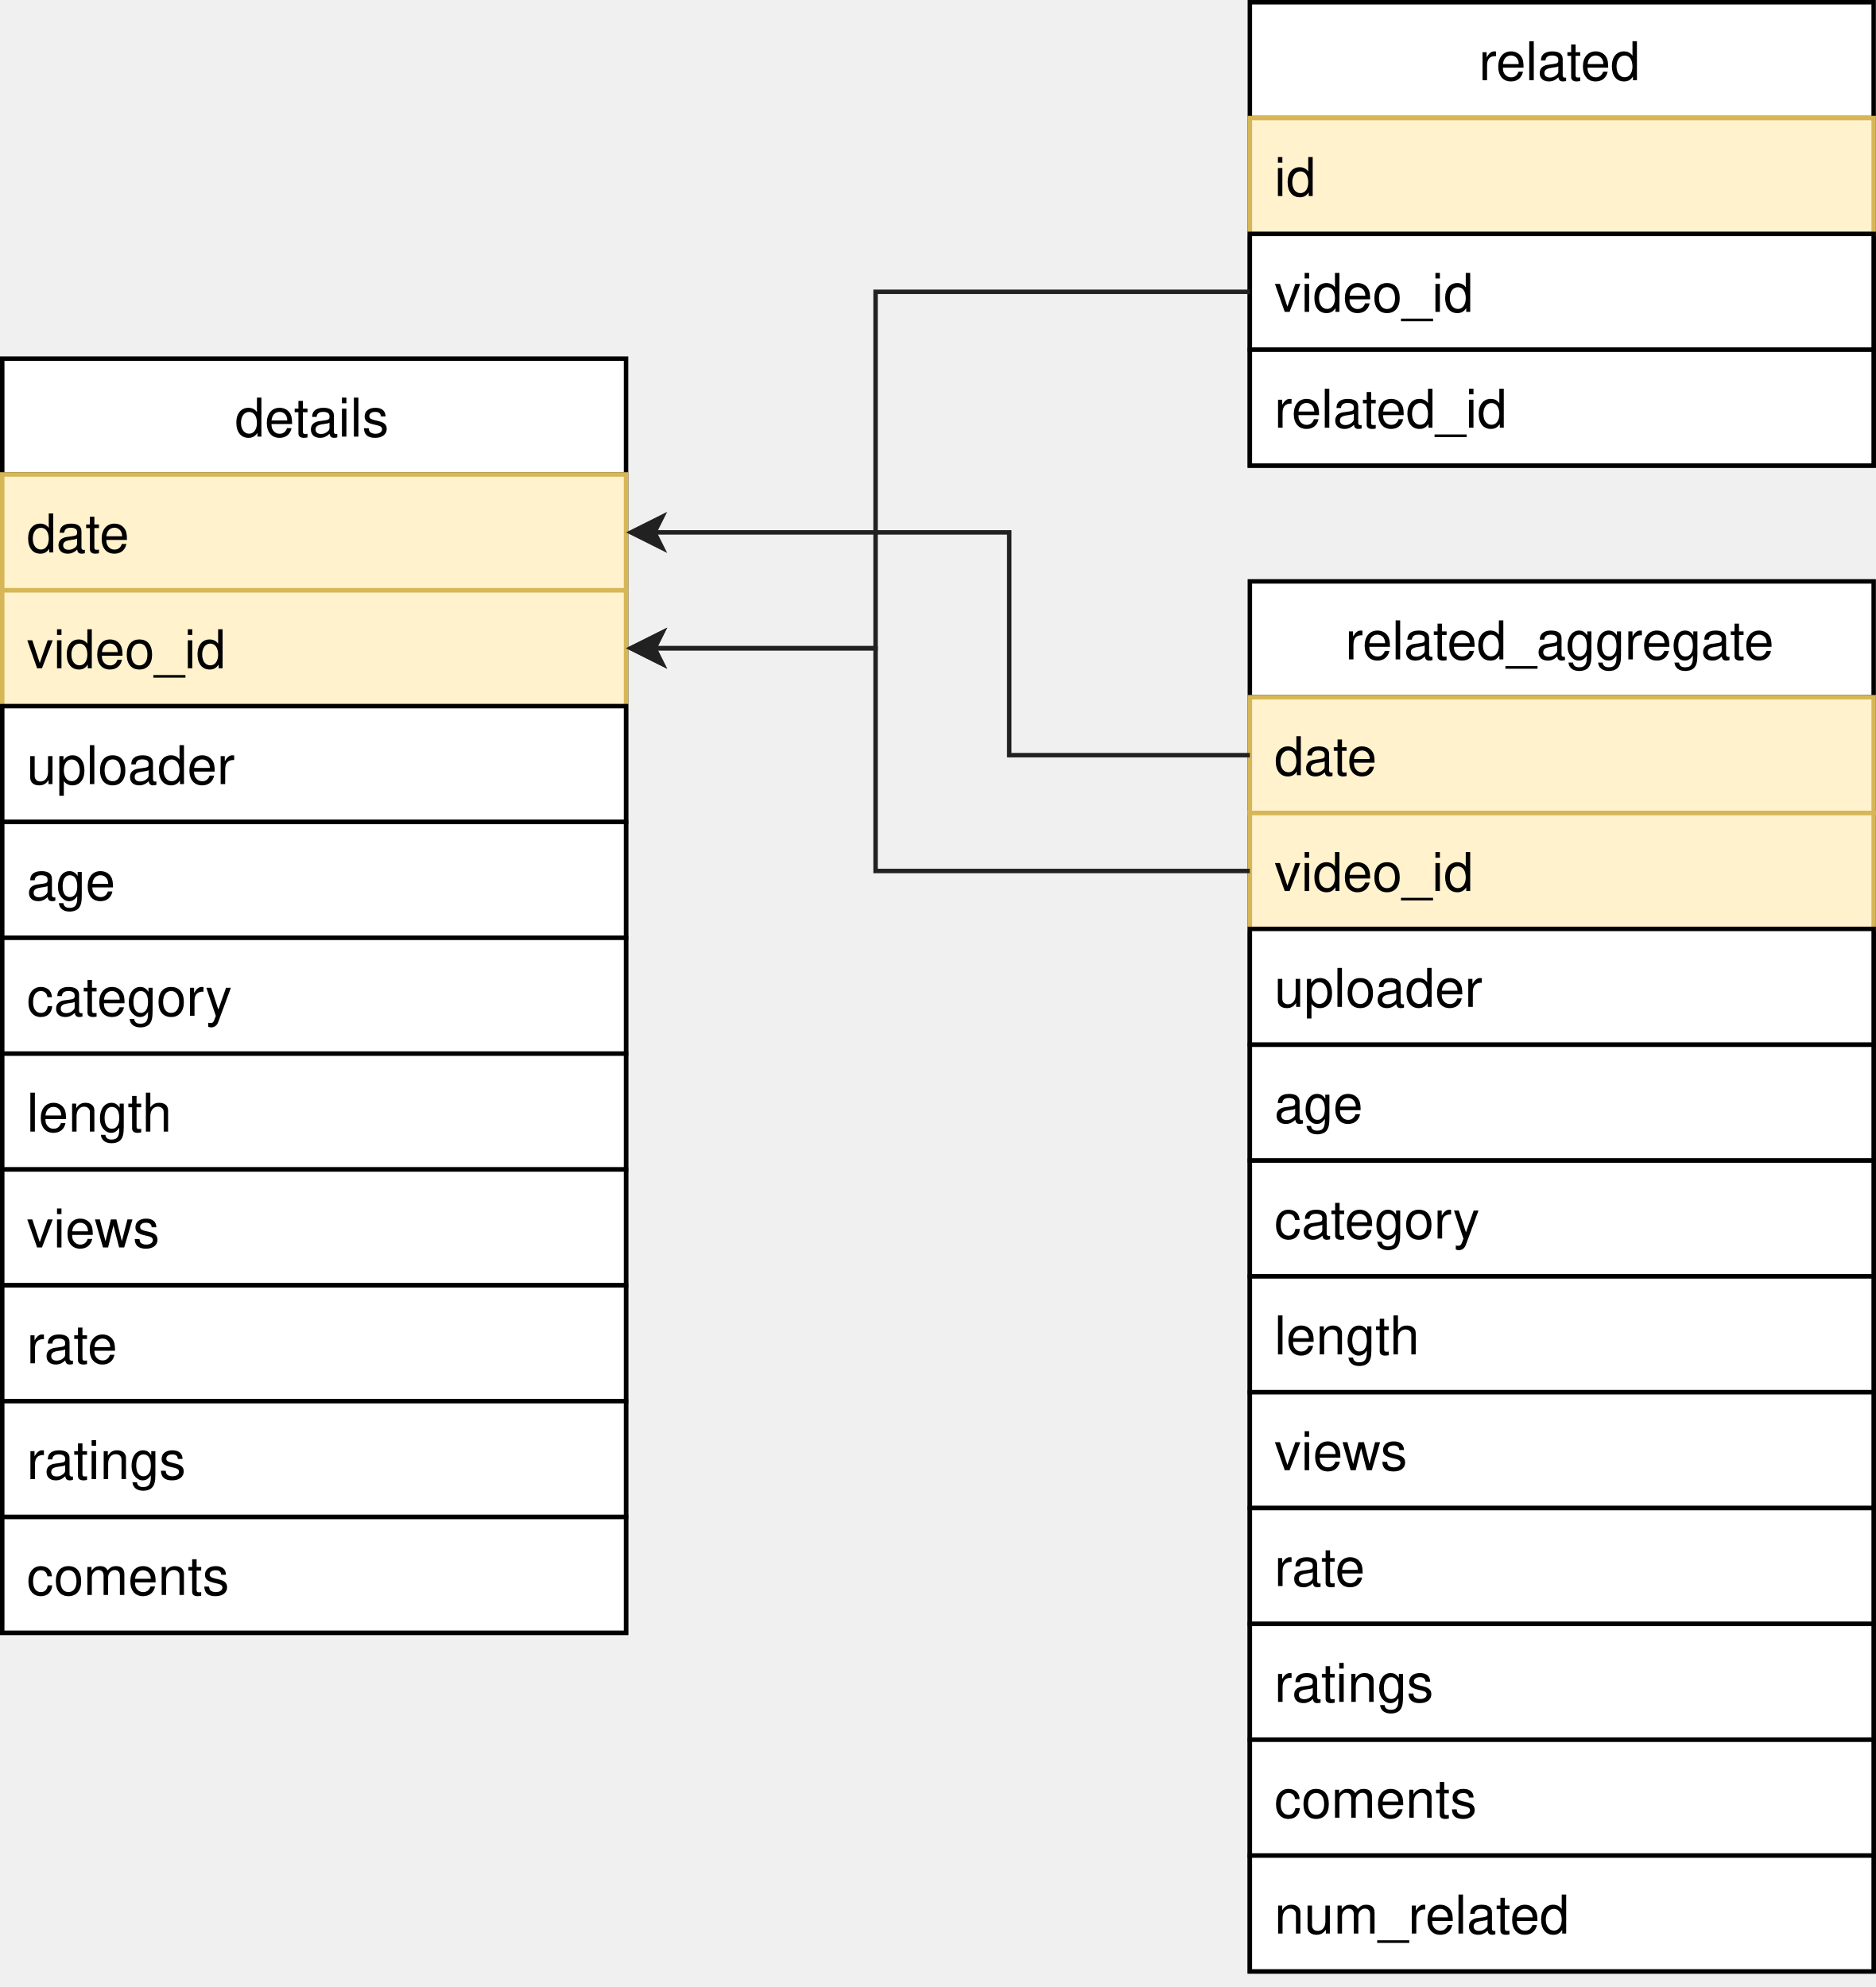
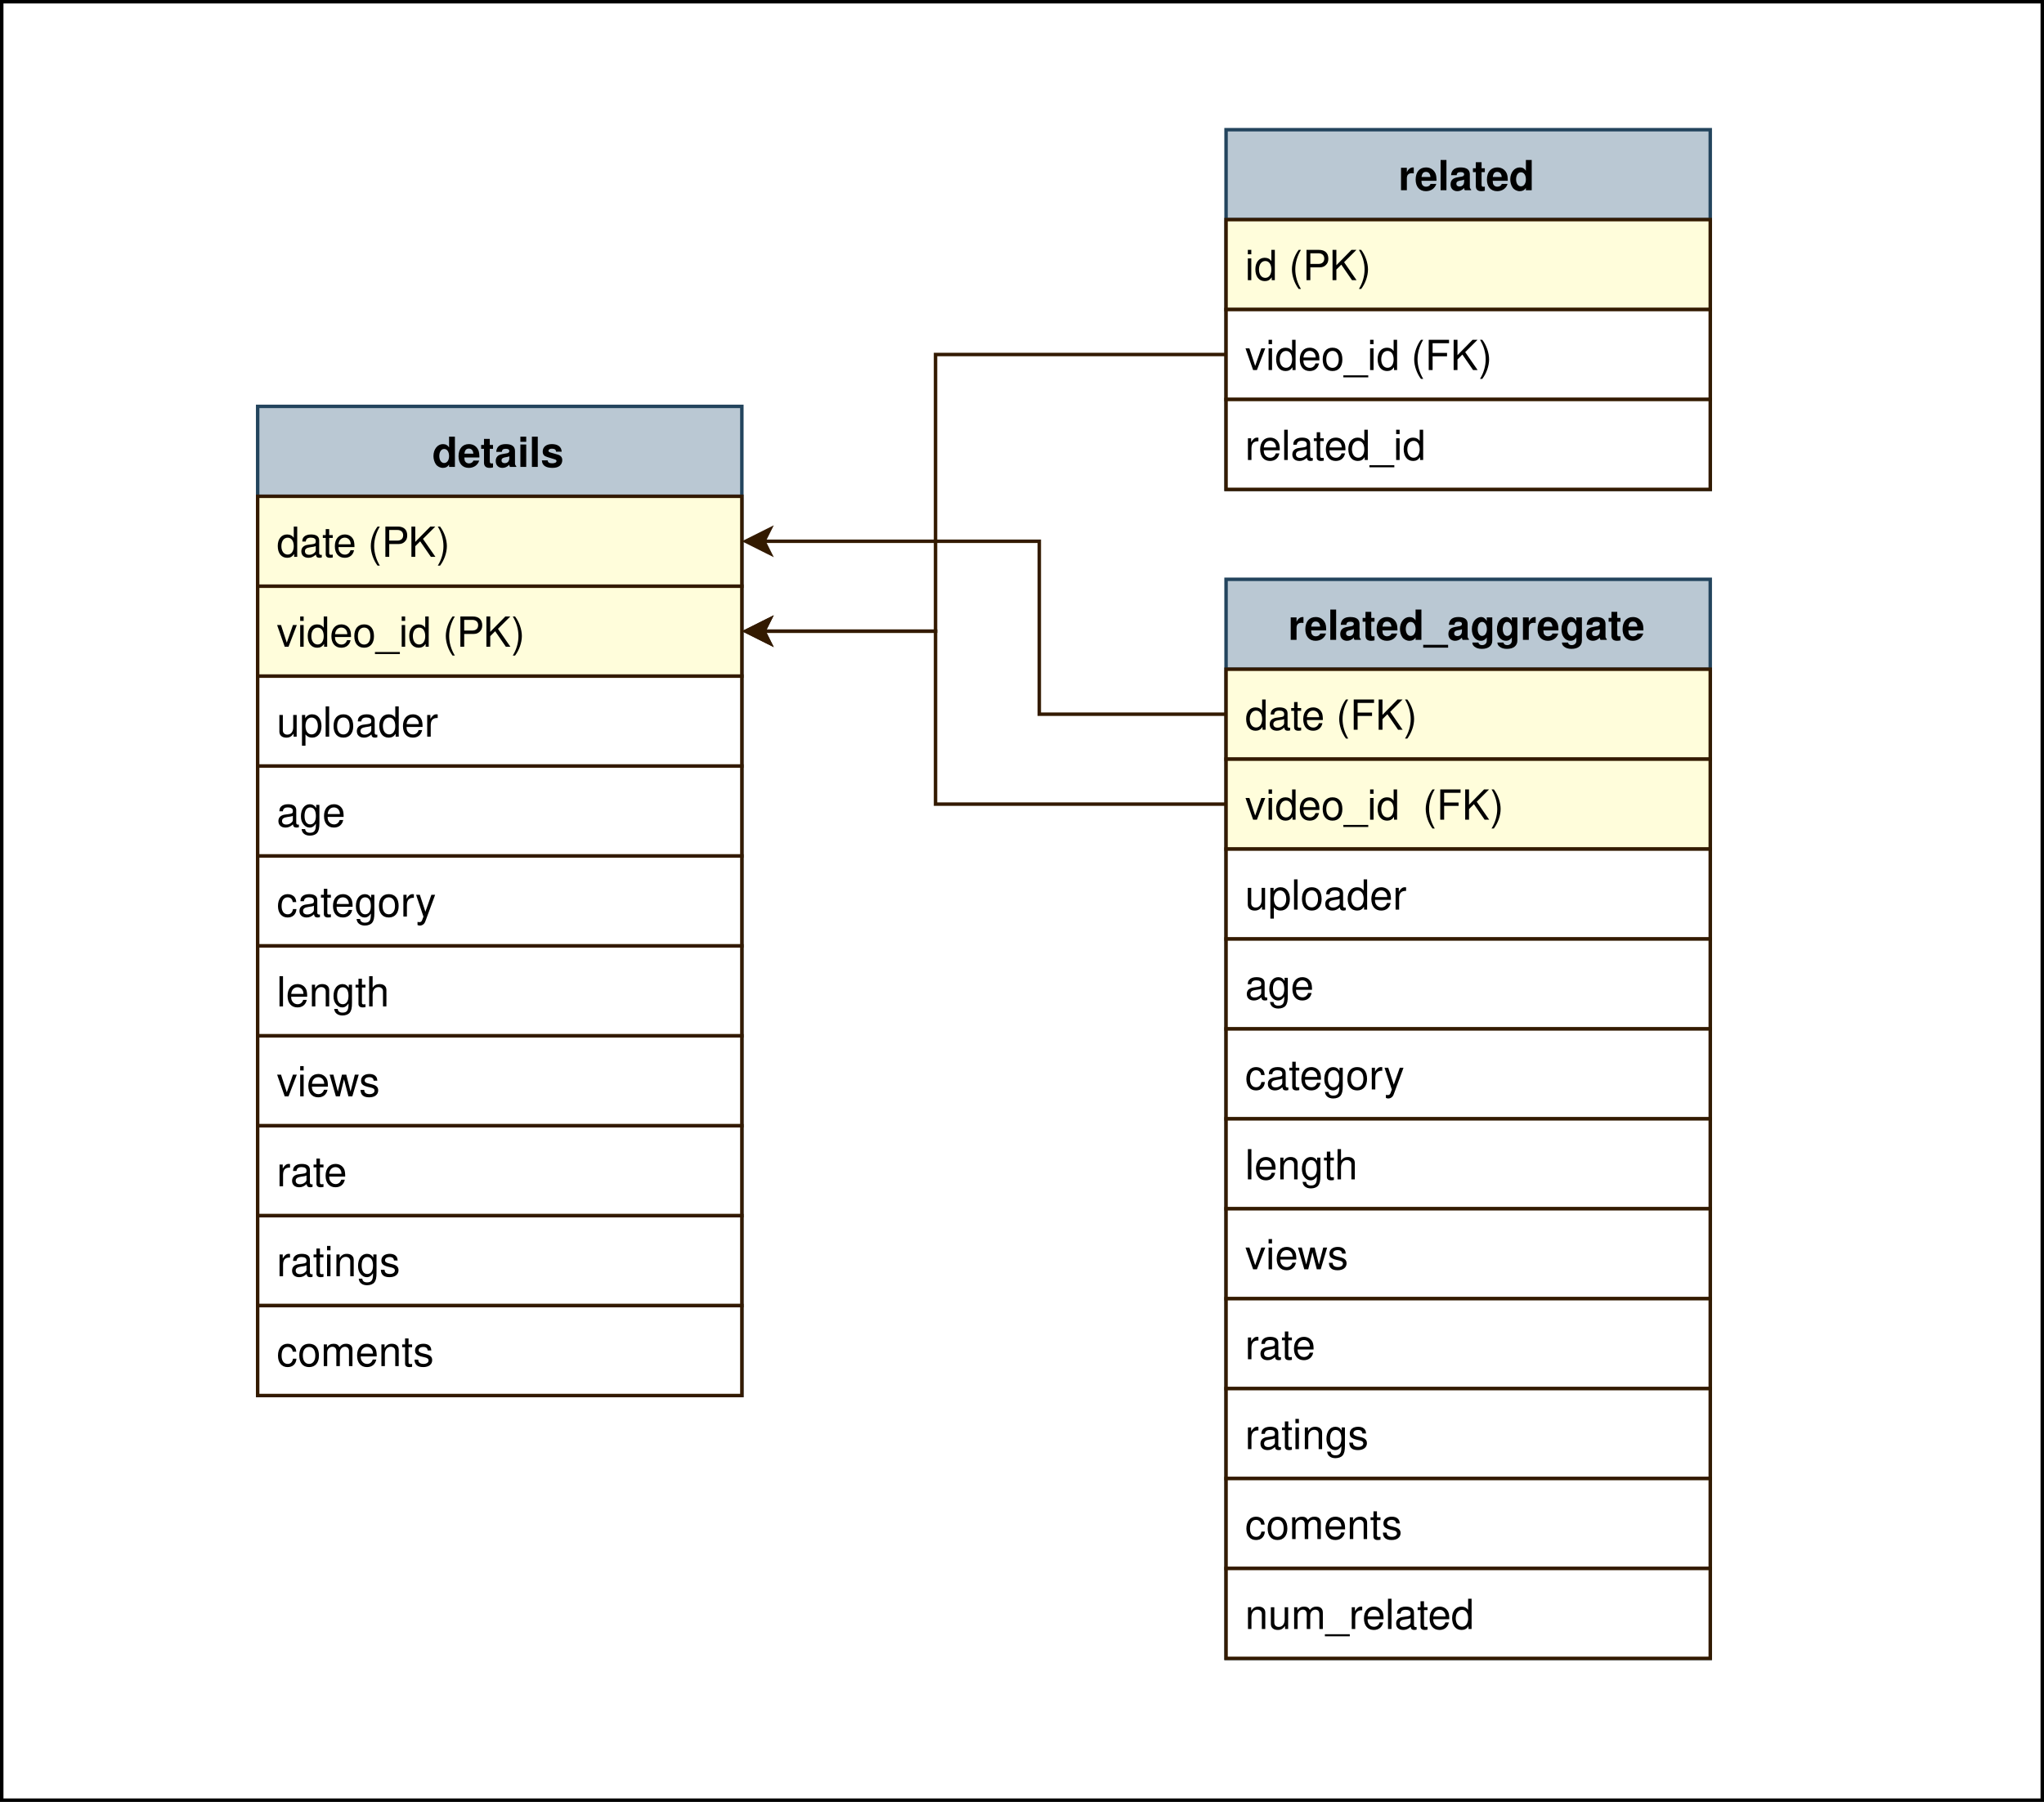
- <svg xmlns="http://www.w3.org/2000/svg" version="1.1" width="421px" height="446px" viewBox="-0.5 -0.5 421 446" content="&lt;mxfile host=&quot;drawio-plugin&quot; modified=&quot;2021-12-15T18:31:42.973Z&quot; agent=&quot;5.0 (Windows NT 6.2; Win64; x64) AppleWebKit/537.36 (KHTML, like Gecko) Chrome/89.0.439.114 Safari/537.36&quot; etag=&quot;R5yk6CmVEFtfrVu8nyZu&quot; version=&quot;14.7.4&quot; type=&quot;embed&quot;&gt;&lt;diagram id=&quot;23iRSUPoRavnBvh4doch&quot; name=&quot;Page-1&quot;&gt;7Zvdc9soEMD/Gr92JGHJ9mPtJO1DOtO5PFzvqUMkLHFFwoPwV//6Awn0EWTXSRSa+rAzGbEsEvBbxLI7noBVfvjE4Cb7QhNEJoGXHCbgZhIEs3kk/kvBsRaEi0UtSBlOapHfCh7wT6SEnpJucYLKniKnlHC86QtjWhQo5j0ZZIzu+2prSvpP3cAUGYKHGBJT+jdOeFZL58GslX9GOM30k/1Ije8Rxj9SRreFet4kAHcz+a2rc6jvpQZaZjCh+44I3E7AilHK66v8sEJETq2etrrd3Ynapt8MFfySBqpfO0i2augJ4hCTUnWPH/WUlHucE1iI0nJNC/6gajxRjjNMknt4pFv5zJKLOdClZUYZ/in0IRFVvhCIasYV8SDqaTzIluqeDJVC56seiP9E9AUeeor3sOS6N5QQuCnxY9U/2TCHLMXFknJOc6W0xoSsKKGsGhy4qz5Cbs6fmtIdYhwdOiI1n58QzRFnR6Gia71p3UTZPpgq1vvWknwtyzpWFOhVA5X1ps29W4LiQkEcBjo3gUKODJpiLJIOJDgthISgtSzKQWKxCj4qMacbSWwDY1yk95XOzbSV/KX6LkVUtF2TypQznCSokGgohxw+Nnayobjg1djCpfgTU7DyPoSTUHRoJcp+WxZ/Up3xFS1KziCuaCABeY8k6GWzbgZgrtfrII4rU2P0B+rUJNFjFEaDmGcXY1ZYg+hCqiNA9X2D6k68IOl3oeDIjk02DOyRXRhgtxtCYYLY1YE99co1WHrVZxyWs7nFVRoYMKWb4TiOwLHZVK2ABAbIWGyiKVW3cTRfSxNc6hKNQXNq0CSoSMVzHcsxWIY2HSHTvd1htDdPKw7lS1DOLXo+vnn0ZNd4UvktJAPPpt8TDZEUs+6W5TgwgU3fxzN9H3EXOYEO5hgwI5uuj3m8ZIiIt6wZNriu8N65IMKYsT4w78f6LqbbnGdegzcw1+rpgNCpUMofu3yfEwNqFsK7DO8F/6Pw3hgv3efTtBnSC8wwkHrpOp5j8bQZ1htIqWieME0ZSodOLde1nb7BTgkWF+6UQIdVX8XQdITOpcWub6/s+kPP2Tgb43+XGycwHaBfbZwO7cvR2txFgekTuczYmT30+TRt7qHA9IlcamwskFZzY8Dlxt4ap83kGHDJsbeFaTM7BsIBd8hlx0ZjaTM9BgaTKm7LHOmQYjM/BgYznS4/Nh5NmwkyYIaDXIJsVJo2M2TADAwV2/z7qSyZI/oionOLTtDUN6ihJEU6AismJ6MpLSC5baXL6hcbKFET3urcU4myCov+izg/qkgs3HIqRBnPdZwWHTD/pprL63/ktYBSl24Onaqboy4UYmjf9A1kodNKFttmVUm3M2AFvvwOwtKTQbcsVrPR/KAGshRpNSWTM3WWaLUw8A717j6Eq2r6kTF47CgoS27v/FUKOkFiTxmFDhIHYRf9L/WnXvjEVOoetIbTDOUyWwqcLZ21JX1U/QNsaRr+ZlsCzpbOv5cWpi3N34cpgSemobp60pSe6IPZ4jWmJIrtDwJr9fZHl+D2Pw==&lt;/diagram&gt;&lt;/mxfile&gt;" style="background-color: rgb(247, 247, 247);">
+ <svg xmlns="http://www.w3.org/2000/svg" version="1.1" width="591px" height="521px" viewBox="-0.5 -0.5 591 521" content="&lt;mxfile host=&quot;drawio-plugin&quot; modified=&quot;2021-12-17T21:31:17.623Z&quot; agent=&quot;5.0 (Windows NT 6.2; Win64; x64) AppleWebKit/537.36 (KHTML, like Gecko) Chrome/89.0.439.114 Safari/537.36&quot; etag=&quot;0KNnlKd9nnG_FD3lJOZ7&quot; version=&quot;14.7.4&quot; type=&quot;embed&quot;&gt;&lt;diagram id=&quot;23iRSUPoRavnBvh4doch&quot; name=&quot;Page-1&quot;&gt;7Ztfj+I2EMA/DVL7UiVxwp/HBZZW6p60Kg+9Pp18xCS+MzEyZoH79B0nTkLWgWOP4O5R765W8Xic2PMbx/aM0kOT1f53gdfpBx4T1gu8eN9D014QDDwf/ivBoRBEQVgIEkHjQuTXgjn9RrTQ09ItjcmmoSg5Z5Kum8IFzzKykA0ZFoLvmmpLzppPXeOEGIL5AjNT+jeNZVpIh8Gglv9BaJKWT/b7o6LmM158TQTfZvp5vQDNBuq3qF7h8l56oJsUx3x3JEKPPTQRnMviarWfEKZMW5qtaDc7UVv1W5BMXtIg7BctXjDbkrLLecfkoTRGPhyiGng9NN6lVJL5Gi9U7Q7ogyyVKwYlHy717YiQZH+yT341UnAgwldEigOo6AZI20b7DgiK8q4mEY20TnpEISqNijX9pLp1bQG40EZoN8jAsEdMJKZsY5hls6MrhjMojZc8k3Ndo4ywSCmLn/CBb1XXNhKcoiyNUy7oN9DHpcWgWkg9BYJ+Q2OuWmq7C7IBnefSiv4r0Qe8byg+4Y3UggVnDK839HPVvxUWCc3GXEq+0kpLytiEMy7ywSHw42GM8t4J/pUc1QQoDKO4Im1gbYF/krTvhQ3UKPQM1H7YgjoY9q9HPTRRY0lA8svzn78auGFICh9mNMlAwshSFdVYKbw3HrRYcjUfNjA9aJY85TrTsJb8pYegRBzaLlk++VMaxyRT7LjEEhegFJU1p5nMhxiN4Q8sMfF+i3oRdGgCZb8uw59SF3LCM2CGaQ6FgBfsiPKEcfWmaaE9m82m03EbbYT8B89rpT24mHY5kfsXwu2Are8bcF9gSeGfQMEBvhHgKLAHeGTw3a4ZxzERdwfWZAk/t2Y5GFqcrIEBU+3PHMcOOFZLrBWQyAC5gCU14fo2jua1NNGlG6QuaIYGTUayBJ7rWHbBMrK5HzI3uy+U7MxTjUP5IyiHFnc+vnlEFfm5xZHs4Izi2dz3mMEXIAlWd9OyG5jI5t7HM/c+cBdlQAezC5h9m1sf83gpCIO3bGzAvK8w4Lkggp2YIBo2Y4IXc69OOteAD8xZfL8Roy6CRNVMeZdhwOB8GHD2v4D69pfz26HaDP0FZrhIv5xzrI5nBzxthv9aEjElT5wkgiRtp5s7W3ZPrqin1uAbrLRodOFKi8qA7VXUzS1Wnn6bBL2H+3wzd56gqSbOu1x7kbmVqtbeHLJDfUvUNldkZG6zXDauU5o212Nk7q9cOq4rkFbzccjl426N02ZCDrmE3G1h2szIoahle+Qycp2xtJmSQ62JHLdkdnRosZmTQ63ZVZeT646mzaQcMkNLLinXbUDB5v7HDBll29WnU5k5R/SHiA4tboJC36BG4oSU0VwwTsoTnmH2WEvHze9Rap0nrlDmIdYvRMqDjurireS9xjcqZE/lR91cXf+jrgFKUZruj6qmh7KQwdA+ljdQhaNWqlg3y0tluzeF6bUx+FYstDWqr5+wSEippmXKUmeJ5hODvpDG3dtw5U0fhMCHIwXtyfWdn5XgKHzsNb/TQUF0jP67+qEXvXKVoge141RDucyXAudLZ32pPKr+BL4URv+xLyHnS+ffSyPTl4bvw5VefT4Y6q6edKVX+mgwusaVoFh/vVmo11/Iosd/AQ==&lt;/diagram&gt;&lt;/mxfile&gt;" style="background-color: rgb(247, 247, 247);">
  <defs>
-     <clipPath id="mx-clip-4-111-132-26-0">
-       <rect x="4" y="111" width="132" height="26" />
+     <clipPath id="mx-clip-78-148-132-26-0">
+       <rect x="78" y="148" width="132" height="26" />
    </clipPath>
-     <clipPath id="mx-clip-4-137-132-26-0">
-       <rect x="4" y="137" width="132" height="26" />
+     <clipPath id="mx-clip-78-174-132-26-0">
+       <rect x="78" y="174" width="132" height="26" />
    </clipPath>
-     <clipPath id="mx-clip-4-163-132-26-0">
-       <rect x="4" y="163" width="132" height="26" />
+     <clipPath id="mx-clip-78-200-132-26-0">
+       <rect x="78" y="200" width="132" height="26" />
    </clipPath>
-     <clipPath id="mx-clip-4-189-132-26-0">
-       <rect x="4" y="189" width="132" height="26" />
+     <clipPath id="mx-clip-78-226-132-26-0">
+       <rect x="78" y="226" width="132" height="26" />
    </clipPath>
-     <clipPath id="mx-clip-4-215-132-26-0">
-       <rect x="4" y="215" width="132" height="26" />
+     <clipPath id="mx-clip-78-252-132-26-0">
+       <rect x="78" y="252" width="132" height="26" />
    </clipPath>
-     <clipPath id="mx-clip-4-241-132-26-0">
-       <rect x="4" y="241" width="132" height="26" />
+     <clipPath id="mx-clip-78-278-132-26-0">
+       <rect x="78" y="278" width="132" height="26" />
    </clipPath>
-     <clipPath id="mx-clip-4-267-132-26-0">
-       <rect x="4" y="267" width="132" height="26" />
+     <clipPath id="mx-clip-78-304-132-26-0">
+       <rect x="78" y="304" width="132" height="26" />
    </clipPath>
-     <clipPath id="mx-clip-4-293-132-26-0">
-       <rect x="4" y="293" width="132" height="26" />
+     <clipPath id="mx-clip-78-330-132-26-0">
+       <rect x="78" y="330" width="132" height="26" />
    </clipPath>
-     <clipPath id="mx-clip-4-319-132-26-0">
-       <rect x="4" y="319" width="132" height="26" />
+     <clipPath id="mx-clip-78-356-132-26-0">
+       <rect x="78" y="356" width="132" height="26" />
    </clipPath>
-     <clipPath id="mx-clip-4-345-132-26-0">
-       <rect x="4" y="345" width="132" height="26" />
+     <clipPath id="mx-clip-78-382-132-26-0">
+       <rect x="78" y="382" width="132" height="26" />
    </clipPath>
-     <clipPath id="mx-clip-284-31-132-26-0">
-       <rect x="284" y="31" width="132" height="26" />
+     <clipPath id="mx-clip-358-68-132-26-0">
+       <rect x="358" y="68" width="132" height="26" />
    </clipPath>
-     <clipPath id="mx-clip-284-57-132-26-0">
-       <rect x="284" y="57" width="132" height="26" />
+     <clipPath id="mx-clip-358-94-132-26-0">
+       <rect x="358" y="94" width="132" height="26" />
    </clipPath>
-     <clipPath id="mx-clip-284-83-132-26-0">
-       <rect x="284" y="83" width="132" height="26" />
+     <clipPath id="mx-clip-358-120-132-26-0">
+       <rect x="358" y="120" width="132" height="26" />
    </clipPath>
-     <clipPath id="mx-clip-284-161-132-26-0">
-       <rect x="284" y="161" width="132" height="26" />
+     <clipPath id="mx-clip-358-198-132-26-0">
+       <rect x="358" y="198" width="132" height="26" />
    </clipPath>
-     <clipPath id="mx-clip-284-187-132-26-0">
-       <rect x="284" y="187" width="132" height="26" />
+     <clipPath id="mx-clip-358-224-132-26-0">
+       <rect x="358" y="224" width="132" height="26" />
    </clipPath>
-     <clipPath id="mx-clip-284-213-132-26-0">
-       <rect x="284" y="213" width="132" height="26" />
+     <clipPath id="mx-clip-358-250-132-26-0">
+       <rect x="358" y="250" width="132" height="26" />
    </clipPath>
-     <clipPath id="mx-clip-284-239-132-26-0">
-       <rect x="284" y="239" width="132" height="26" />
+     <clipPath id="mx-clip-358-276-132-26-0">
+       <rect x="358" y="276" width="132" height="26" />
    </clipPath>
-     <clipPath id="mx-clip-284-265-132-26-0">
-       <rect x="284" y="265" width="132" height="26" />
+     <clipPath id="mx-clip-358-302-132-26-0">
+       <rect x="358" y="302" width="132" height="26" />
    </clipPath>
-     <clipPath id="mx-clip-284-291-132-26-0">
-       <rect x="284" y="291" width="132" height="26" />
+     <clipPath id="mx-clip-358-328-132-26-0">
+       <rect x="358" y="328" width="132" height="26" />
    </clipPath>
-     <clipPath id="mx-clip-284-317-132-26-0">
-       <rect x="284" y="317" width="132" height="26" />
+     <clipPath id="mx-clip-358-354-132-26-0">
+       <rect x="358" y="354" width="132" height="26" />
    </clipPath>
-     <clipPath id="mx-clip-284-343-132-26-0">
-       <rect x="284" y="343" width="132" height="26" />
+     <clipPath id="mx-clip-358-380-132-26-0">
+       <rect x="358" y="380" width="132" height="26" />
    </clipPath>
-     <clipPath id="mx-clip-284-369-132-26-0">
-       <rect x="284" y="369" width="132" height="26" />
+     <clipPath id="mx-clip-358-406-132-26-0">
+       <rect x="358" y="406" width="132" height="26" />
    </clipPath>
-     <clipPath id="mx-clip-284-395-132-26-0">
-       <rect x="284" y="395" width="132" height="26" />
+     <clipPath id="mx-clip-358-432-132-26-0">
+       <rect x="358" y="432" width="132" height="26" />
    </clipPath>
-     <clipPath id="mx-clip-284-421-132-26-0">
-       <rect x="284" y="421" width="132" height="26" />
+     <clipPath id="mx-clip-358-458-132-26-0">
+       <rect x="358" y="458" width="132" height="26" />
    </clipPath>
  </defs>
  <g>
-     <path d="M 0 106 L 0 80 L 140 80 L 140 106" fill="#ffffff" stroke="#000000" stroke-miterlimit="10" pointer-events="all" />
-     <path d="M 0 106 L 0 366 L 140 366 L 140 106" fill="none" stroke="#000000" stroke-miterlimit="10" pointer-events="none" />
-     <path d="M 0 106 L 140 106" fill="none" stroke="#000000" stroke-miterlimit="10" pointer-events="none" />
-     <g fill="#000000" font-family="Helvetica" pointer-events="none" text-anchor="middle" font-size="12px">
-       <text x="69.5" y="97.5">details</text>
+     <rect x="0" y="0" width="590" height="520" fill="#ffffff" stroke="#000000" pointer-events="all" />
+     <path d="M 74 143 L 74 117 L 214 117 L 214 143" fill="#bac8d3" stroke="#23445d" stroke-miterlimit="10" pointer-events="all" />
+     <path d="M 74 143 L 74 403 L 214 403 L 214 143" fill="none" stroke="#23445d" stroke-miterlimit="10" pointer-events="none" />
+     <path d="M 74 143 L 214 143" fill="none" stroke="#23445d" stroke-miterlimit="10" pointer-events="none" />
+     <g fill="#000000" font-family="Helvetica" font-weight="bold" pointer-events="none" text-anchor="middle" font-size="12px">
+       <text x="143.5" y="134.5">details</text>
    </g>
-     <rect x="0" y="106" width="140" height="26" fill="#fff2cc" stroke="#d6b656" pointer-events="none" />
-     <g fill="#000000" font-family="Helvetica" pointer-events="none" clip-path="url(#mx-clip-4-111-132-26-0)" font-size="12px">
-       <text x="5.5" y="123.5">date</text>
+     <rect x="74" y="143" width="140" height="26" fill="#fffddb" stroke="#331a00" pointer-events="none" />
+     <g fill="#000000" font-family="Helvetica" pointer-events="none" clip-path="url(#mx-clip-78-148-132-26-0)" font-size="12px">
+       <text x="79.5" y="160.5">date (PK)</text>
    </g>
-     <rect x="0" y="132" width="140" height="26" fill="#fff2cc" stroke="#d6b656" pointer-events="none" />
-     <g fill="#000000" font-family="Helvetica" pointer-events="none" clip-path="url(#mx-clip-4-137-132-26-0)" font-size="12px">
-       <text x="5.5" y="149.5">video_id</text>
+     <rect x="74" y="169" width="140" height="26" fill="#fffddb" stroke="#331a00" pointer-events="none" />
+     <g fill="#000000" font-family="Helvetica" pointer-events="none" clip-path="url(#mx-clip-78-174-132-26-0)" font-size="12px">
+       <text x="79.5" y="186.5">video_id (PK)</text>
    </g>
-     <rect x="0" y="158" width="140" height="26" fill="#ffffff" stroke="#000000" pointer-events="none" />
-     <g fill="#000000" font-family="Helvetica" pointer-events="none" clip-path="url(#mx-clip-4-163-132-26-0)" font-size="12px">
-       <text x="5.5" y="175.5">uploader</text>
+     <rect x="74" y="195" width="140" height="26" fill="#ffffff" stroke="#331a00" pointer-events="none" />
+     <g fill="#000000" font-family="Helvetica" pointer-events="none" clip-path="url(#mx-clip-78-200-132-26-0)" font-size="12px">
+       <text x="79.5" y="212.5">uploader</text>
    </g>
-     <rect x="0" y="184" width="140" height="26" fill="#ffffff" stroke="#000000" pointer-events="none" />
-     <g fill="#000000" font-family="Helvetica" pointer-events="none" clip-path="url(#mx-clip-4-189-132-26-0)" font-size="12px">
-       <text x="5.5" y="201.5">age</text>
+     <rect x="74" y="221" width="140" height="26" fill="#ffffff" stroke="#331a00" pointer-events="none" />
+     <g fill="#000000" font-family="Helvetica" pointer-events="none" clip-path="url(#mx-clip-78-226-132-26-0)" font-size="12px">
+       <text x="79.5" y="238.5">age</text>
    </g>
-     <rect x="0" y="210" width="140" height="26" fill="#ffffff" stroke="#000000" pointer-events="none" />
-     <g fill="#000000" font-family="Helvetica" pointer-events="none" clip-path="url(#mx-clip-4-215-132-26-0)" font-size="12px">
-       <text x="5.5" y="227.5">category</text>
+     <rect x="74" y="247" width="140" height="26" fill="#ffffff" stroke="#331a00" pointer-events="none" />
+     <g fill="#000000" font-family="Helvetica" pointer-events="none" clip-path="url(#mx-clip-78-252-132-26-0)" font-size="12px">
+       <text x="79.5" y="264.5">category</text>
    </g>
-     <rect x="0" y="236" width="140" height="26" fill="#ffffff" stroke="#000000" pointer-events="none" />
-     <g fill="#000000" font-family="Helvetica" pointer-events="none" clip-path="url(#mx-clip-4-241-132-26-0)" font-size="12px">
-       <text x="5.5" y="253.5">length</text>
+     <rect x="74" y="273" width="140" height="26" fill="#ffffff" stroke="#331a00" pointer-events="none" />
+     <g fill="#000000" font-family="Helvetica" pointer-events="none" clip-path="url(#mx-clip-78-278-132-26-0)" font-size="12px">
+       <text x="79.5" y="290.5">length</text>
    </g>
-     <rect x="0" y="262" width="140" height="26" fill="#ffffff" stroke="#000000" pointer-events="none" />
-     <g fill="#000000" font-family="Helvetica" pointer-events="none" clip-path="url(#mx-clip-4-267-132-26-0)" font-size="12px">
-       <text x="5.5" y="279.5">views</text>
+     <rect x="74" y="299" width="140" height="26" fill="#ffffff" stroke="#331a00" pointer-events="none" />
+     <g fill="#000000" font-family="Helvetica" pointer-events="none" clip-path="url(#mx-clip-78-304-132-26-0)" font-size="12px">
+       <text x="79.5" y="316.5">views</text>
    </g>
-     <rect x="0" y="288" width="140" height="26" fill="#ffffff" stroke="#000000" pointer-events="none" />
-     <g fill="#000000" font-family="Helvetica" pointer-events="none" clip-path="url(#mx-clip-4-293-132-26-0)" font-size="12px">
-       <text x="5.5" y="305.5">rate</text>
+     <rect x="74" y="325" width="140" height="26" fill="#ffffff" stroke="#331a00" pointer-events="none" />
+     <g fill="#000000" font-family="Helvetica" pointer-events="none" clip-path="url(#mx-clip-78-330-132-26-0)" font-size="12px">
+       <text x="79.5" y="342.5">rate</text>
    </g>
-     <rect x="0" y="314" width="140" height="26" fill="#ffffff" stroke="#000000" pointer-events="none" />
-     <g fill="#000000" font-family="Helvetica" pointer-events="none" clip-path="url(#mx-clip-4-319-132-26-0)" font-size="12px">
-       <text x="5.5" y="331.5">ratings</text>
+     <rect x="74" y="351" width="140" height="26" fill="#ffffff" stroke="#331a00" pointer-events="none" />
+     <g fill="#000000" font-family="Helvetica" pointer-events="none" clip-path="url(#mx-clip-78-356-132-26-0)" font-size="12px">
+       <text x="79.5" y="368.5">ratings</text>
    </g>
-     <rect x="0" y="340" width="140" height="26" fill="#ffffff" stroke="#000000" pointer-events="none" />
-     <g fill="#000000" font-family="Helvetica" pointer-events="none" clip-path="url(#mx-clip-4-345-132-26-0)" font-size="12px">
-       <text x="5.5" y="357.5">coments</text>
+     <rect x="74" y="377" width="140" height="26" fill="#ffffff" stroke="#331a00" pointer-events="none" />
+     <g fill="#000000" font-family="Helvetica" pointer-events="none" clip-path="url(#mx-clip-78-382-132-26-0)" font-size="12px">
+       <text x="79.5" y="394.5">coments</text>
    </g>
-     <path d="M 280 26 L 280 0 L 420 0 L 420 26" fill="#ffffff" stroke="#000000" stroke-miterlimit="10" pointer-events="none" />
-     <path d="M 280 26 L 280 104 L 420 104 L 420 26" fill="none" stroke="#000000" stroke-miterlimit="10" pointer-events="none" />
-     <path d="M 280 26 L 420 26" fill="none" stroke="#000000" stroke-miterlimit="10" pointer-events="none" />
-     <g fill="#000000" font-family="Helvetica" pointer-events="none" text-anchor="middle" font-size="12px">
-       <text x="349.5" y="17.5">related</text>
+     <path d="M 354 63 L 354 37 L 494 37 L 494 63" fill="#bac8d3" stroke="#23445d" stroke-miterlimit="10" pointer-events="none" />
+     <path d="M 354 63 L 354 141 L 494 141 L 494 63" fill="none" stroke="#23445d" stroke-miterlimit="10" pointer-events="none" />
+     <path d="M 354 63 L 494 63" fill="none" stroke="#23445d" stroke-miterlimit="10" pointer-events="none" />
+     <g fill="#000000" font-family="Helvetica" font-weight="bold" pointer-events="none" text-anchor="middle" font-size="12px">
+       <text x="423.5" y="54.5">related</text>
    </g>
-     <rect x="280" y="26" width="140" height="26" fill="#fff2cc" stroke="#d6b656" pointer-events="none" />
-     <g fill="#000000" font-family="Helvetica" pointer-events="none" clip-path="url(#mx-clip-284-31-132-26-0)" font-size="12px">
-       <text x="285.5" y="43.5">id</text>
+     <rect x="354" y="63" width="140" height="26" fill="#fffddb" stroke="#331a00" pointer-events="none" />
+     <g fill="#000000" font-family="Helvetica" pointer-events="none" clip-path="url(#mx-clip-358-68-132-26-0)" font-size="12px">
+       <text x="359.5" y="80.5">id (PK)</text>
    </g>
-     <rect x="280" y="52" width="140" height="26" fill="#ffffff" stroke="#000000" pointer-events="none" />
-     <g fill="#000000" font-family="Helvetica" pointer-events="none" clip-path="url(#mx-clip-284-57-132-26-0)" font-size="12px">
-       <text x="285.5" y="69.5">video_id</text>
+     <rect x="354" y="89" width="140" height="26" fill="#ffffff" stroke="#331a00" pointer-events="none" />
+     <g fill="#000000" font-family="Helvetica" pointer-events="none" clip-path="url(#mx-clip-358-94-132-26-0)" font-size="12px">
+       <text x="359.5" y="106.5">video_id (FK)</text>
    </g>
-     <rect x="280" y="78" width="140" height="26" fill="#ffffff" stroke="#000000" pointer-events="none" />
-     <g fill="#000000" font-family="Helvetica" pointer-events="none" clip-path="url(#mx-clip-284-83-132-26-0)" font-size="12px">
-       <text x="285.5" y="95.5">related_id</text>
+     <rect x="354" y="115" width="140" height="26" fill="#ffffff" stroke="#331a00" pointer-events="none" />
+     <g fill="#000000" font-family="Helvetica" pointer-events="none" clip-path="url(#mx-clip-358-120-132-26-0)" font-size="12px">
+       <text x="359.5" y="132.5">related_id</text>
    </g>
-     <path d="M 280 156 L 280 130 L 420 130 L 420 156" fill="#ffffff" stroke="#000000" stroke-miterlimit="10" pointer-events="none" />
-     <path d="M 280 156 L 280 442 L 420 442 L 420 156" fill="none" stroke="#000000" stroke-miterlimit="10" pointer-events="none" />
-     <path d="M 280 156 L 420 156" fill="none" stroke="#000000" stroke-miterlimit="10" pointer-events="none" />
-     <g fill="#000000" font-family="Helvetica" pointer-events="none" text-anchor="middle" font-size="12px">
-       <text x="349.5" y="147.5">related_aggregate</text>
+     <path d="M 354 193 L 354 167 L 494 167 L 494 193" fill="#bac8d3" stroke="#23445d" stroke-miterlimit="10" pointer-events="none" />
+     <path d="M 354 193 L 354 479 L 494 479 L 494 193" fill="none" stroke="#23445d" stroke-miterlimit="10" pointer-events="none" />
+     <path d="M 354 193 L 494 193" fill="none" stroke="#23445d" stroke-miterlimit="10" pointer-events="none" />
+     <g fill="#000000" font-family="Helvetica" font-weight="bold" pointer-events="none" text-anchor="middle" font-size="12px">
+       <text x="423.5" y="184.5">related_aggregate</text>
    </g>
-     <rect x="280" y="156" width="140" height="26" fill="#fff2cc" stroke="#d6b656" pointer-events="none" />
-     <g fill="#000000" font-family="Helvetica" pointer-events="none" clip-path="url(#mx-clip-284-161-132-26-0)" font-size="12px">
-       <text x="285.5" y="173.5">date</text>
+     <rect x="354" y="193" width="140" height="26" fill="#fffddb" stroke="#331a00" pointer-events="none" />
+     <g fill="#000000" font-family="Helvetica" pointer-events="none" clip-path="url(#mx-clip-358-198-132-26-0)" font-size="12px">
+       <text x="359.5" y="210.5">date (FK)</text>
    </g>
-     <rect x="280" y="182" width="140" height="26" fill="#fff2cc" stroke="#d6b656" pointer-events="none" />
-     <g fill="#000000" font-family="Helvetica" pointer-events="none" clip-path="url(#mx-clip-284-187-132-26-0)" font-size="12px">
-       <text x="285.5" y="199.5">video_id</text>
+     <rect x="354" y="219" width="140" height="26" fill="#fffddb" stroke="#331a00" pointer-events="none" />
+     <g fill="#000000" font-family="Helvetica" pointer-events="none" clip-path="url(#mx-clip-358-224-132-26-0)" font-size="12px">
+       <text x="359.5" y="236.5">video_id  (FK)</text>
    </g>
-     <rect x="280" y="208" width="140" height="26" fill="#ffffff" stroke="#000000" pointer-events="none" />
-     <g fill="#000000" font-family="Helvetica" pointer-events="none" clip-path="url(#mx-clip-284-213-132-26-0)" font-size="12px">
-       <text x="285.5" y="225.5">uploader</text>
+     <rect x="354" y="245" width="140" height="26" fill="#ffffff" stroke="#331a00" pointer-events="none" />
+     <g fill="#000000" font-family="Helvetica" pointer-events="none" clip-path="url(#mx-clip-358-250-132-26-0)" font-size="12px">
+       <text x="359.5" y="262.5">uploader</text>
    </g>
-     <rect x="280" y="234" width="140" height="26" fill="#ffffff" stroke="#000000" pointer-events="none" />
-     <g fill="#000000" font-family="Helvetica" pointer-events="none" clip-path="url(#mx-clip-284-239-132-26-0)" font-size="12px">
-       <text x="285.5" y="251.5">age</text>
+     <rect x="354" y="271" width="140" height="26" fill="#ffffff" stroke="#331a00" pointer-events="none" />
+     <g fill="#000000" font-family="Helvetica" pointer-events="none" clip-path="url(#mx-clip-358-276-132-26-0)" font-size="12px">
+       <text x="359.5" y="288.5">age</text>
    </g>
-     <rect x="280" y="260" width="140" height="26" fill="#ffffff" stroke="#000000" pointer-events="none" />
-     <g fill="#000000" font-family="Helvetica" pointer-events="none" clip-path="url(#mx-clip-284-265-132-26-0)" font-size="12px">
-       <text x="285.5" y="277.5">category</text>
+     <rect x="354" y="297" width="140" height="26" fill="#ffffff" stroke="#331a00" pointer-events="none" />
+     <g fill="#000000" font-family="Helvetica" pointer-events="none" clip-path="url(#mx-clip-358-302-132-26-0)" font-size="12px">
+       <text x="359.5" y="314.5">category</text>
    </g>
-     <rect x="280" y="286" width="140" height="26" fill="#ffffff" stroke="#000000" pointer-events="none" />
-     <g fill="#000000" font-family="Helvetica" pointer-events="none" clip-path="url(#mx-clip-284-291-132-26-0)" font-size="12px">
-       <text x="285.5" y="303.5">length</text>
+     <rect x="354" y="323" width="140" height="26" fill="#ffffff" stroke="#331a00" pointer-events="none" />
+     <g fill="#000000" font-family="Helvetica" pointer-events="none" clip-path="url(#mx-clip-358-328-132-26-0)" font-size="12px">
+       <text x="359.5" y="340.5">length</text>
    </g>
-     <rect x="280" y="312" width="140" height="26" fill="#ffffff" stroke="#000000" pointer-events="none" />
-     <g fill="#000000" font-family="Helvetica" pointer-events="none" clip-path="url(#mx-clip-284-317-132-26-0)" font-size="12px">
-       <text x="285.5" y="329.5">views</text>
+     <rect x="354" y="349" width="140" height="26" fill="#ffffff" stroke="#331a00" pointer-events="none" />
+     <g fill="#000000" font-family="Helvetica" pointer-events="none" clip-path="url(#mx-clip-358-354-132-26-0)" font-size="12px">
+       <text x="359.5" y="366.5">views</text>
    </g>
-     <rect x="280" y="338" width="140" height="26" fill="#ffffff" stroke="#000000" pointer-events="none" />
-     <g fill="#000000" font-family="Helvetica" pointer-events="none" clip-path="url(#mx-clip-284-343-132-26-0)" font-size="12px">
-       <text x="285.5" y="355.5">rate</text>
+     <rect x="354" y="375" width="140" height="26" fill="#ffffff" stroke="#331a00" pointer-events="none" />
+     <g fill="#000000" font-family="Helvetica" pointer-events="none" clip-path="url(#mx-clip-358-380-132-26-0)" font-size="12px">
+       <text x="359.5" y="392.5">rate</text>
    </g>
-     <rect x="280" y="364" width="140" height="26" fill="#ffffff" stroke="#000000" pointer-events="none" />
-     <g fill="#000000" font-family="Helvetica" pointer-events="none" clip-path="url(#mx-clip-284-369-132-26-0)" font-size="12px">
-       <text x="285.5" y="381.5">ratings</text>
+     <rect x="354" y="401" width="140" height="26" fill="#ffffff" stroke="#331a00" pointer-events="none" />
+     <g fill="#000000" font-family="Helvetica" pointer-events="none" clip-path="url(#mx-clip-358-406-132-26-0)" font-size="12px">
+       <text x="359.5" y="418.5">ratings</text>
    </g>
-     <rect x="280" y="390" width="140" height="26" fill="#ffffff" stroke="#000000" pointer-events="none" />
-     <g fill="#000000" font-family="Helvetica" pointer-events="none" clip-path="url(#mx-clip-284-395-132-26-0)" font-size="12px">
-       <text x="285.5" y="407.5">coments</text>
+     <rect x="354" y="427" width="140" height="26" fill="#ffffff" stroke="#331a00" pointer-events="none" />
+     <g fill="#000000" font-family="Helvetica" pointer-events="none" clip-path="url(#mx-clip-358-432-132-26-0)" font-size="12px">
+       <text x="359.5" y="444.5">coments</text>
    </g>
-     <rect x="280" y="416" width="140" height="26" fill="#ffffff" stroke="#000000" pointer-events="none" />
-     <g fill="#000000" font-family="Helvetica" pointer-events="none" clip-path="url(#mx-clip-284-421-132-26-0)" font-size="12px">
-       <text x="285.5" y="433.5">num_related</text>
+     <rect x="354" y="453" width="140" height="26" fill="#ffffff" stroke="#331a00" pointer-events="none" />
+     <g fill="#000000" font-family="Helvetica" pointer-events="none" clip-path="url(#mx-clip-358-458-132-26-0)" font-size="12px">
+       <text x="359.5" y="470.5">num_related</text>
    </g>
-     <path d="M 280 65 L 196 65 L 196 145 L 146.37 145" fill="none" stroke="#212121" stroke-miterlimit="10" pointer-events="none" />
-     <path d="M 141.12 145 L 148.12 141.5 L 146.37 145 L 148.12 148.5 Z" fill="#212121" stroke="#212121" stroke-miterlimit="10" pointer-events="none" />
-     <path d="M 280 195 L 196 195 L 196 145 L 146.37 145" fill="none" stroke="#212121" stroke-miterlimit="10" pointer-events="none" />
-     <path d="M 141.12 145 L 148.12 141.5 L 146.37 145 L 148.12 148.5 Z" fill="#212121" stroke="#212121" stroke-miterlimit="10" pointer-events="none" />
-     <path d="M 280 169 L 226 169 L 226 119 L 146.37 119" fill="none" stroke="#212121" stroke-miterlimit="10" pointer-events="none" />
-     <path d="M 141.12 119 L 148.12 115.5 L 146.37 119 L 148.12 122.5 Z" fill="#212121" stroke="#212121" stroke-miterlimit="10" pointer-events="none" />
+     <path d="M 354 102 L 270 102 L 270 182 L 220.37 182" fill="none" stroke="#331a00" stroke-miterlimit="10" pointer-events="none" />
+     <path d="M 215.12 182 L 222.12 178.5 L 220.37 182 L 222.12 185.5 Z" fill="#331a00" stroke="#331a00" stroke-miterlimit="10" pointer-events="none" />
+     <path d="M 354 232 L 270 232 L 270 182 L 220.37 182" fill="none" stroke="#331a00" stroke-miterlimit="10" pointer-events="none" />
+     <path d="M 215.12 182 L 222.12 178.5 L 220.37 182 L 222.12 185.5 Z" fill="#331a00" stroke="#331a00" stroke-miterlimit="10" pointer-events="none" />
+     <path d="M 354 206 L 300 206 L 300 156 L 220.37 156" fill="none" stroke="#331a00" stroke-miterlimit="10" pointer-events="none" />
+     <path d="M 215.12 156 L 222.12 152.5 L 220.37 156 L 222.12 159.5 Z" fill="#331a00" stroke="#331a00" stroke-miterlimit="10" pointer-events="none" />
  </g>
</svg>
